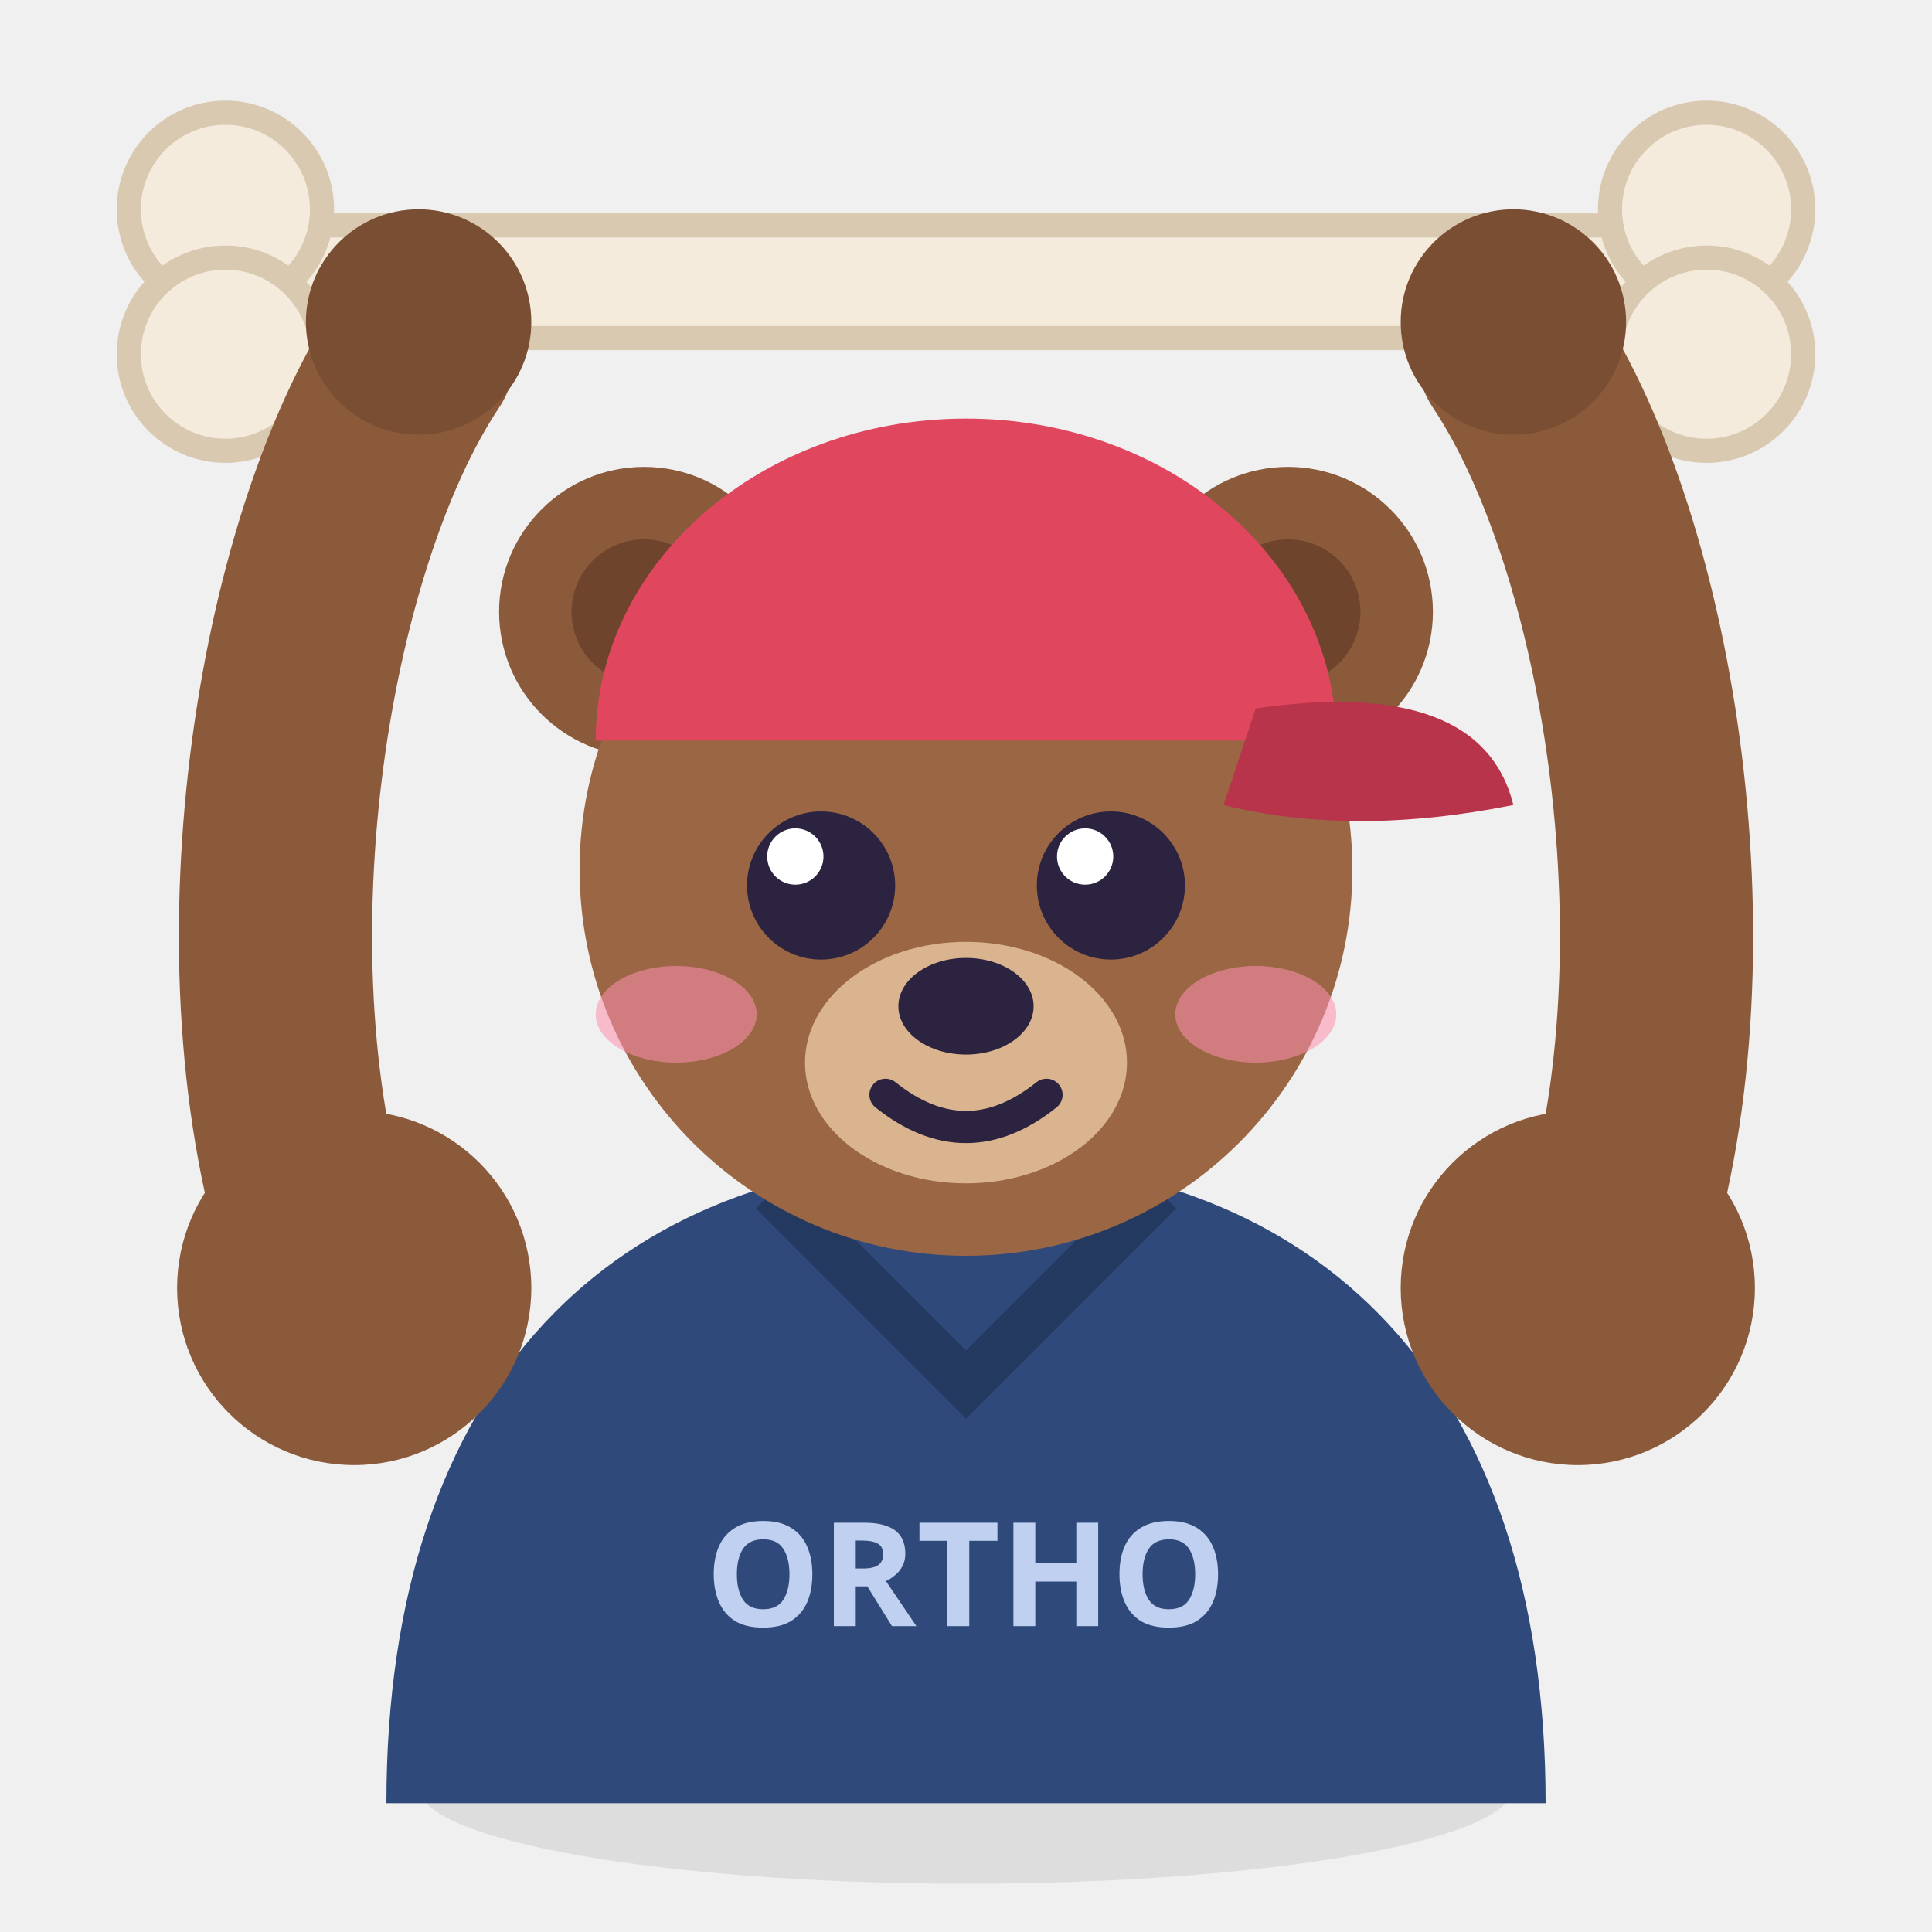
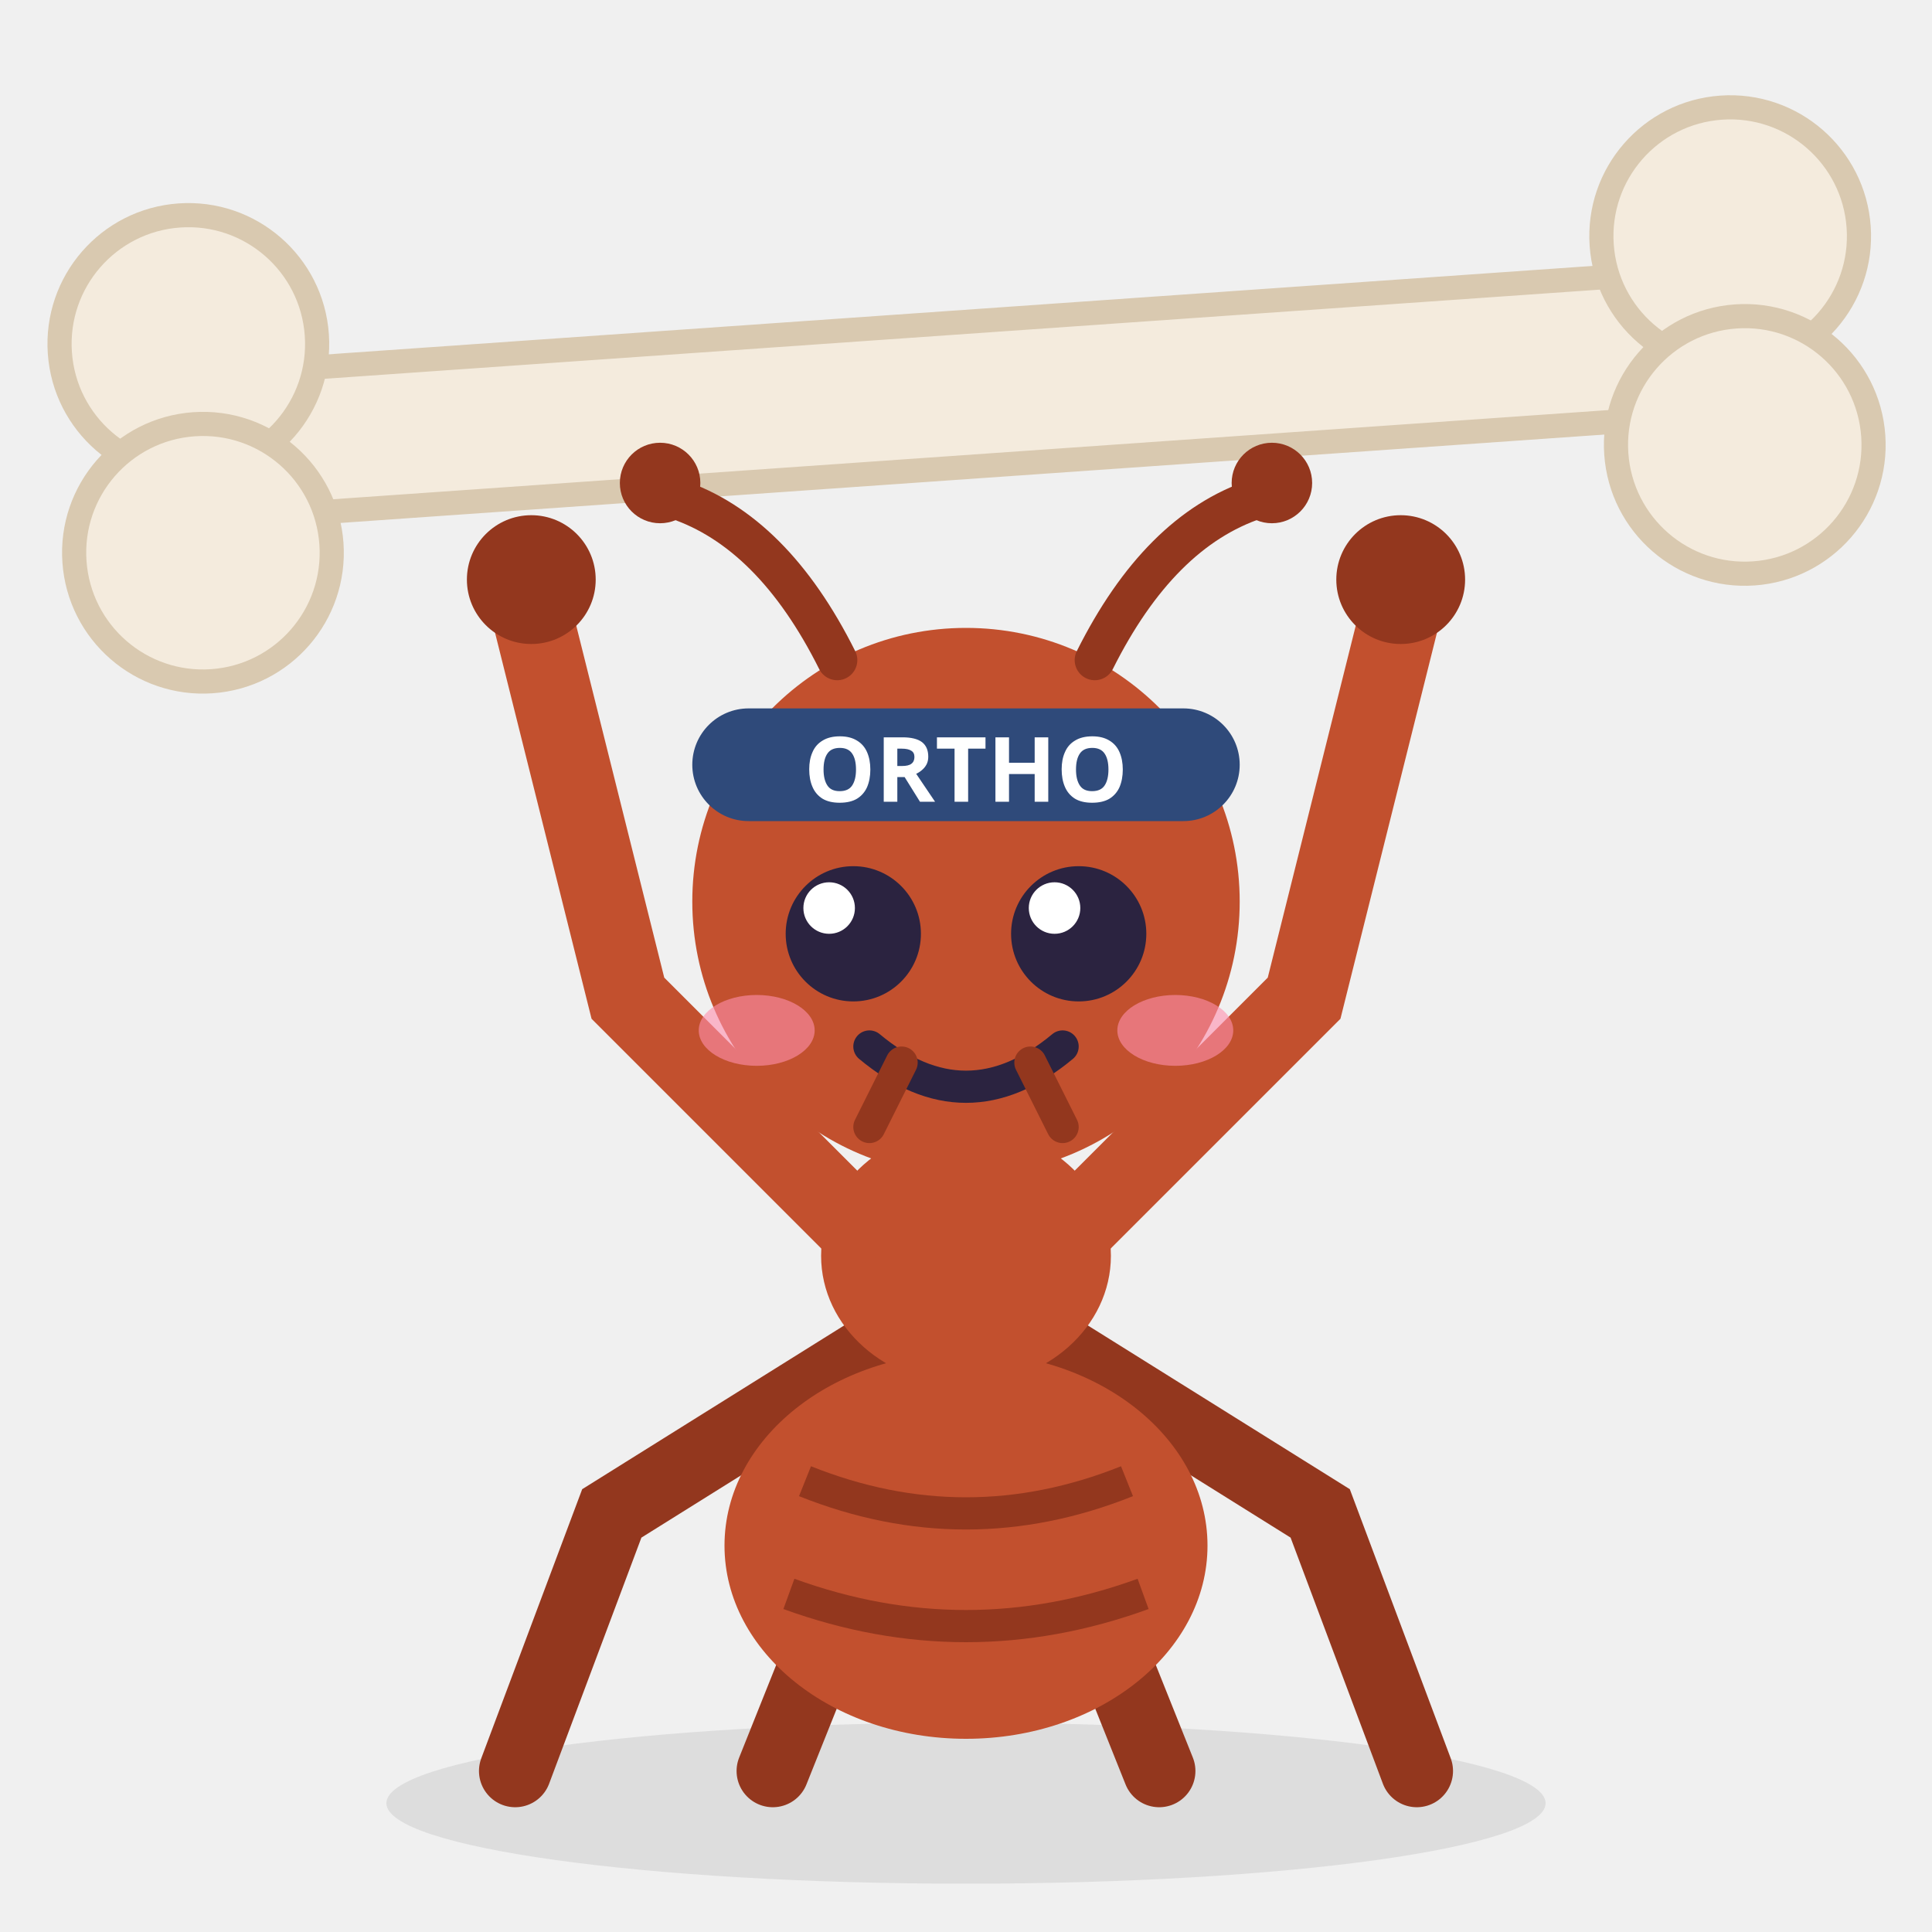
<svg xmlns="http://www.w3.org/2000/svg" viewBox="0 0 120 120">
-   <ellipse cx="60" cy="111" rx="34" ry="6" fill="#000" opacity=".08" />
-   <path d="M24 112c0-26 14-40 36-40s36 14 36 40z" fill="#2F4A7A" />
-   <path d="M48 74l12 12 12-12" fill="none" stroke="#24395F" stroke-width="3" />
-   <circle cx="22" cy="80" r="11" fill="#8A5A3B" />
-   <circle cx="98" cy="80" r="11" fill="#8A5A3B" />
-   <rect x="14" y="14" width="92" height="7" rx="3.5" fill="#F4EBDD" stroke="#D9C9B0" stroke-width="1.5" />
-   <circle cx="14" cy="13" r="6" fill="#F4EBDD" stroke="#D9C9B0" stroke-width="1.5" />
-   <circle cx="14" cy="22" r="6" fill="#F4EBDD" stroke="#D9C9B0" stroke-width="1.5" />
-   <circle cx="106" cy="13" r="6" fill="#F4EBDD" stroke="#D9C9B0" stroke-width="1.5" />
-   <circle cx="106" cy="22" r="6" fill="#F4EBDD" stroke="#D9C9B0" stroke-width="1.5" />
-   <path d="M20 78C14 60 18 34 26 22M100 78c6-18 2-44-6-56" fill="none" stroke="#8A5A3B" stroke-width="12" stroke-linecap="round" />
-   <circle cx="26" cy="20" r="7" fill="#7A4E32" />
-   <circle cx="94" cy="20" r="7" fill="#7A4E32" />
-   <circle cx="40" cy="38" r="9" fill="#8A5A3B" />
-   <circle cx="80" cy="38" r="9" fill="#8A5A3B" />
-   <circle cx="40" cy="38" r="4.5" fill="#6E452C" />
-   <circle cx="80" cy="38" r="4.5" fill="#6E452C" />
-   <circle cx="60" cy="54" r="24" fill="#9A6644" />
-   <path d="M37 46a23 20 0 0 1 46 0z" fill="#E0465E" />
-   <path d="M78 44q14-2 16 6q-10 2-18 0z" fill="#B8344A" />
-   <circle cx="51" cy="55" r="4.6" fill="#2B2340" />
-   <circle cx="69" cy="55" r="4.6" fill="#2B2340" />
-   <circle cx="49.4" cy="53.2" r="1.748" fill="#fff" />
-   <circle cx="67.4" cy="53.2" r="1.748" fill="#fff" />
-   <ellipse cx="42" cy="63" rx="5" ry="3" fill="#FF8FAE" opacity=".55" />
-   <ellipse cx="78" cy="63" rx="5" ry="3" fill="#FF8FAE" opacity=".55" />
-   <ellipse cx="60" cy="66" rx="10" ry="7.5" fill="#D9B48F" />
-   <ellipse cx="60" cy="62.5" rx="4.2" ry="3" fill="#2B2340" />
-   <path d="M55 68q5 4 10 0" fill="none" stroke="#2B2340" stroke-width="2" stroke-linecap="round" />
-   <text x="60" y="101" text-anchor="middle" font-family="sans-serif" font-weight="800" font-size="9" fill="#BFD0F0">ORTHO</text>
+   <ellipse cx="60" cy="112" rx="36" ry="5" fill="#000" opacity=".08" />
+   <g stroke="#93371E" stroke-width="4.5" stroke-linecap="round" fill="none">
+     <path d="M54 84l-16 10-6 16M66 84l16 10 6 16M56 90l-8 20M64 90l8 20" />
+   </g>
+   <ellipse cx="60" cy="96" rx="15" ry="12" fill="#C2502E" />
+   <path d="M50 92q10 4 20 0M49 99q11 4 22 0" stroke="#93371E" stroke-width="2" fill="none" />
+   <ellipse cx="60" cy="78" rx="9" ry="8" fill="#C2502E" />
+   <g stroke="#C2502E" stroke-width="5" stroke-linecap="round" fill="none">
+     <path d="M53 76l-14-14-6-24M67 76l14-14 6-24" />
+   </g>
+   <g transform="rotate(-4 60 24)">
+     <rect x="12" y="20" width="96" height="9" rx="4.5" fill="#F4EBDD" stroke="#D9C9B0" stroke-width="1.5" />
+     <circle cx="12" cy="18" r="8" fill="#F4EBDD" stroke="#D9C9B0" stroke-width="1.5" />
+     <circle cx="12" cy="31" r="8" fill="#F4EBDD" stroke="#D9C9B0" stroke-width="1.5" />
+     <circle cx="108" cy="18" r="8" fill="#F4EBDD" stroke="#D9C9B0" stroke-width="1.5" />
+     <circle cx="108" cy="31" r="8" fill="#F4EBDD" stroke="#D9C9B0" stroke-width="1.5" />
+   </g>
+   <circle cx="33" cy="36" r="4" fill="#93371E" />
+   <circle cx="87" cy="36" r="4" fill="#93371E" />
+   <circle cx="60" cy="56" r="17" fill="#C2502E" />
+   <path d="M52 41q-4-8-10-10M68 41q4-8 10-10" stroke="#93371E" stroke-width="2.5" fill="none" stroke-linecap="round" />
+   <circle cx="41" cy="30" r="2.5" fill="#93371E" />
+   <circle cx="79" cy="30" r="2.5" fill="#93371E" />
+   <rect x="43" y="44" width="34" height="7" rx="3.5" fill="#2F4A7A" />
+   <text x="60" y="49.8" text-anchor="middle" font-family="sans-serif" font-weight="800" font-size="5.6" fill="#fff">ORTHO</text>
+   <circle cx="53" cy="58" r="4.2" fill="#2B2340" />
+   <circle cx="67" cy="58" r="4.2" fill="#2B2340" />
+   <circle cx="51.5" cy="56.4" r="1.6" fill="#fff" />
+   <circle cx="65.5" cy="56.4" r="1.6" fill="#fff" />
+   <ellipse cx="47" cy="64" rx="3.6" ry="2.2" fill="#FF8FAE" opacity=".6" />
+   <ellipse cx="73" cy="64" rx="3.6" ry="2.2" fill="#FF8FAE" opacity=".6" />
+   <path d="M54 65q6 5 12 0" fill="none" stroke="#2B2340" stroke-width="2" stroke-linecap="round" />
+   <path d="M56 66l-2 4M64 66l2 4" stroke="#93371E" stroke-width="2" stroke-linecap="round" />
</svg>
